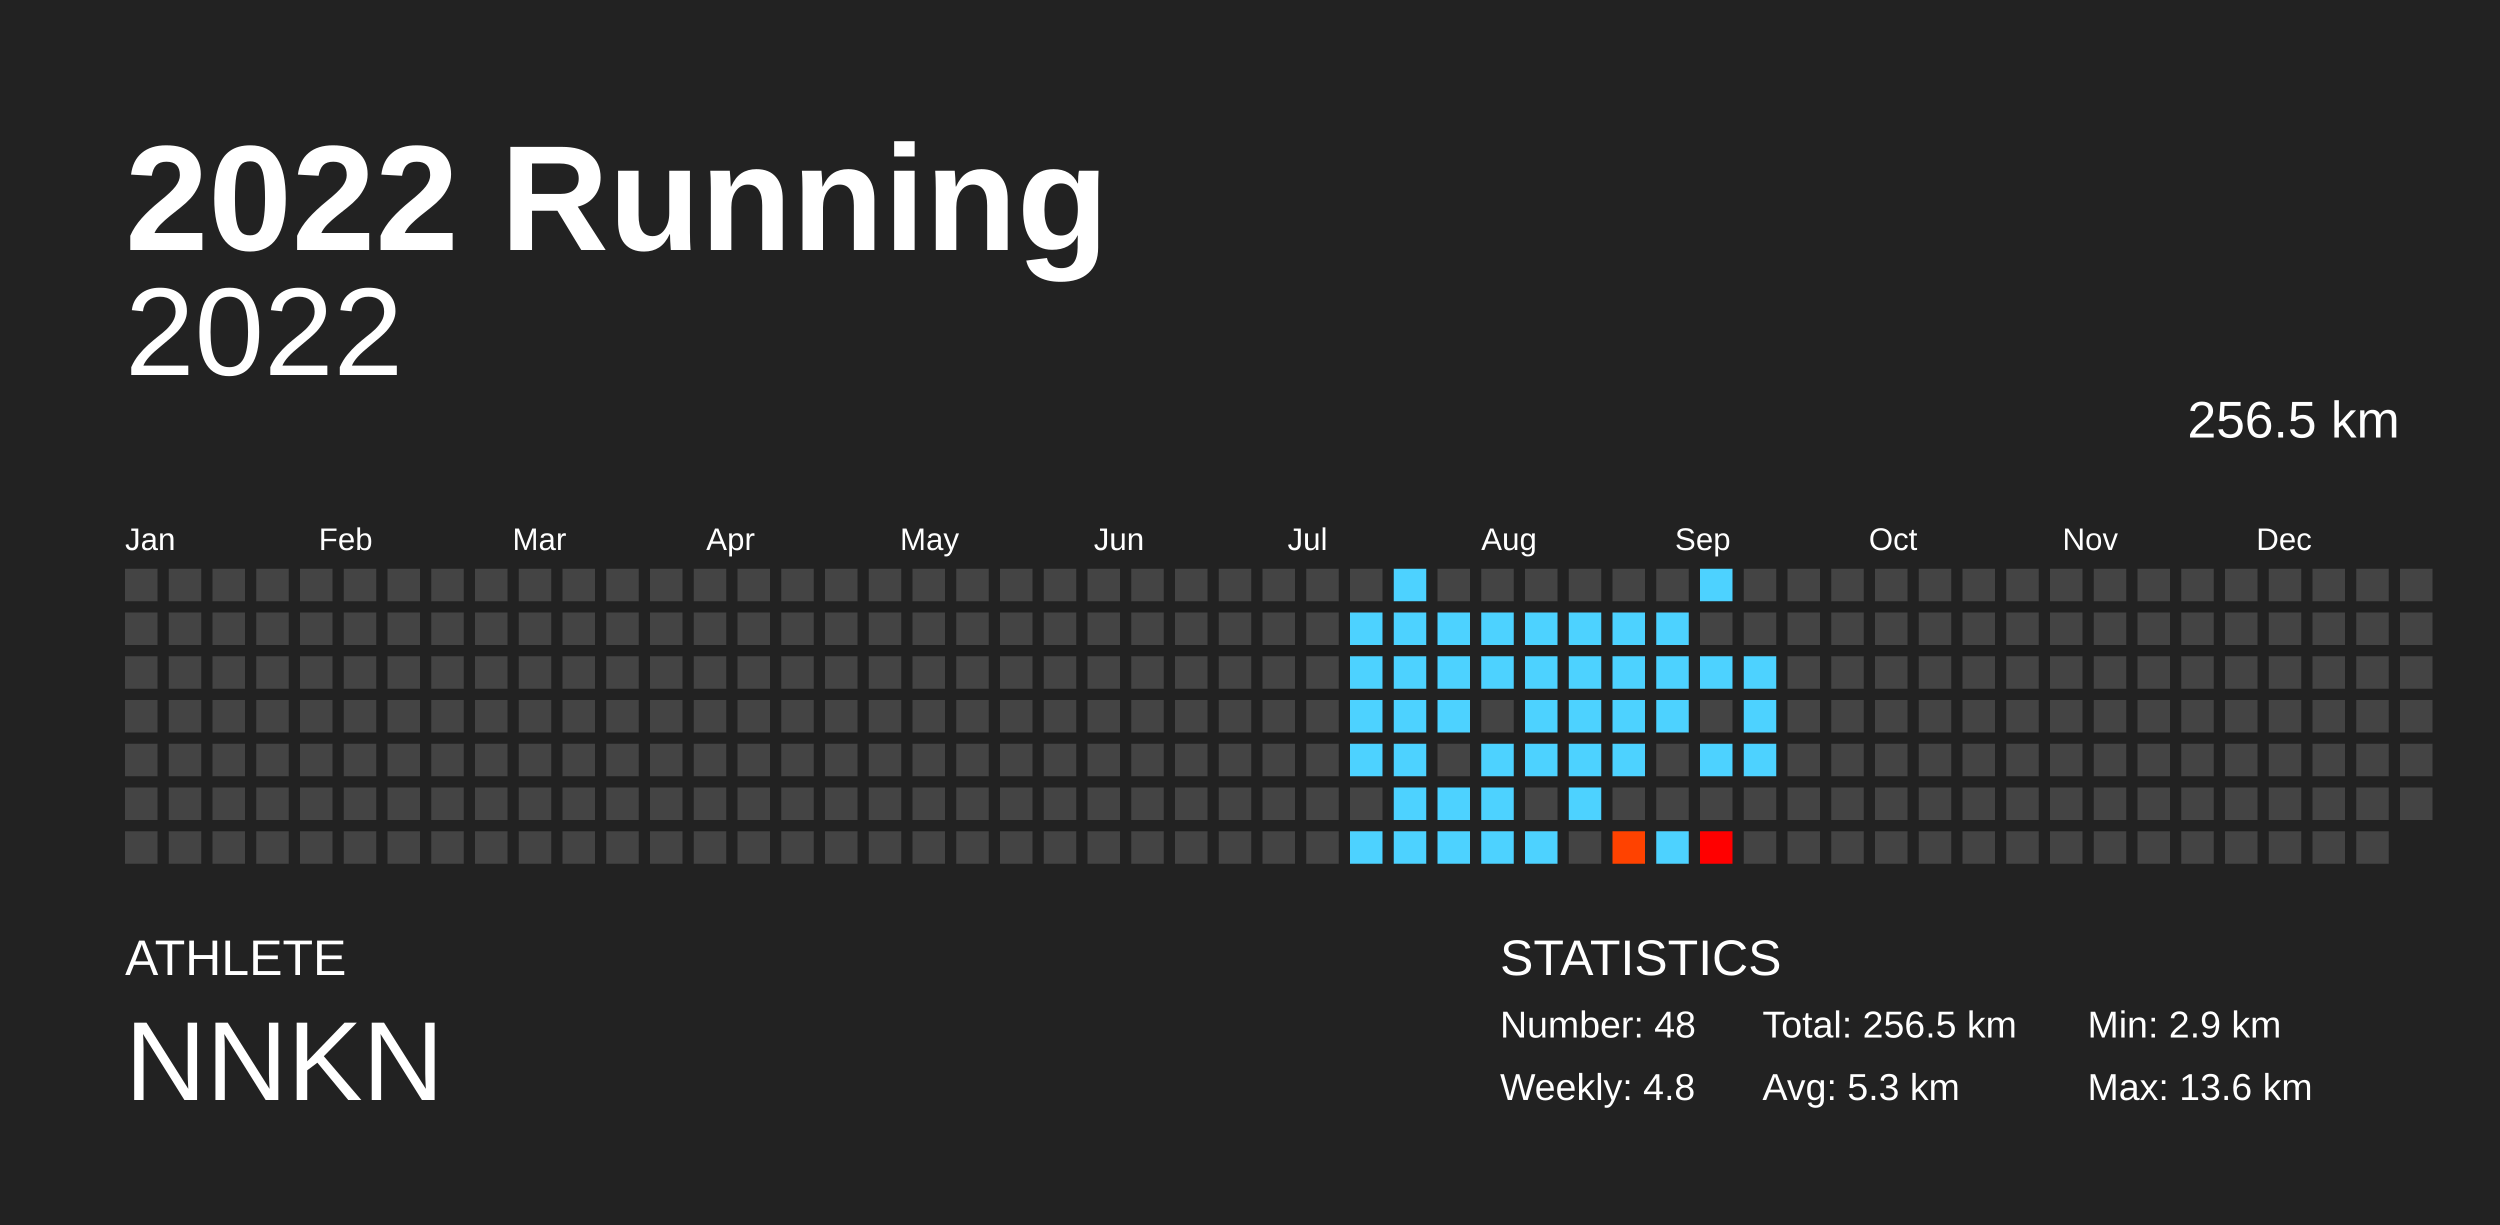
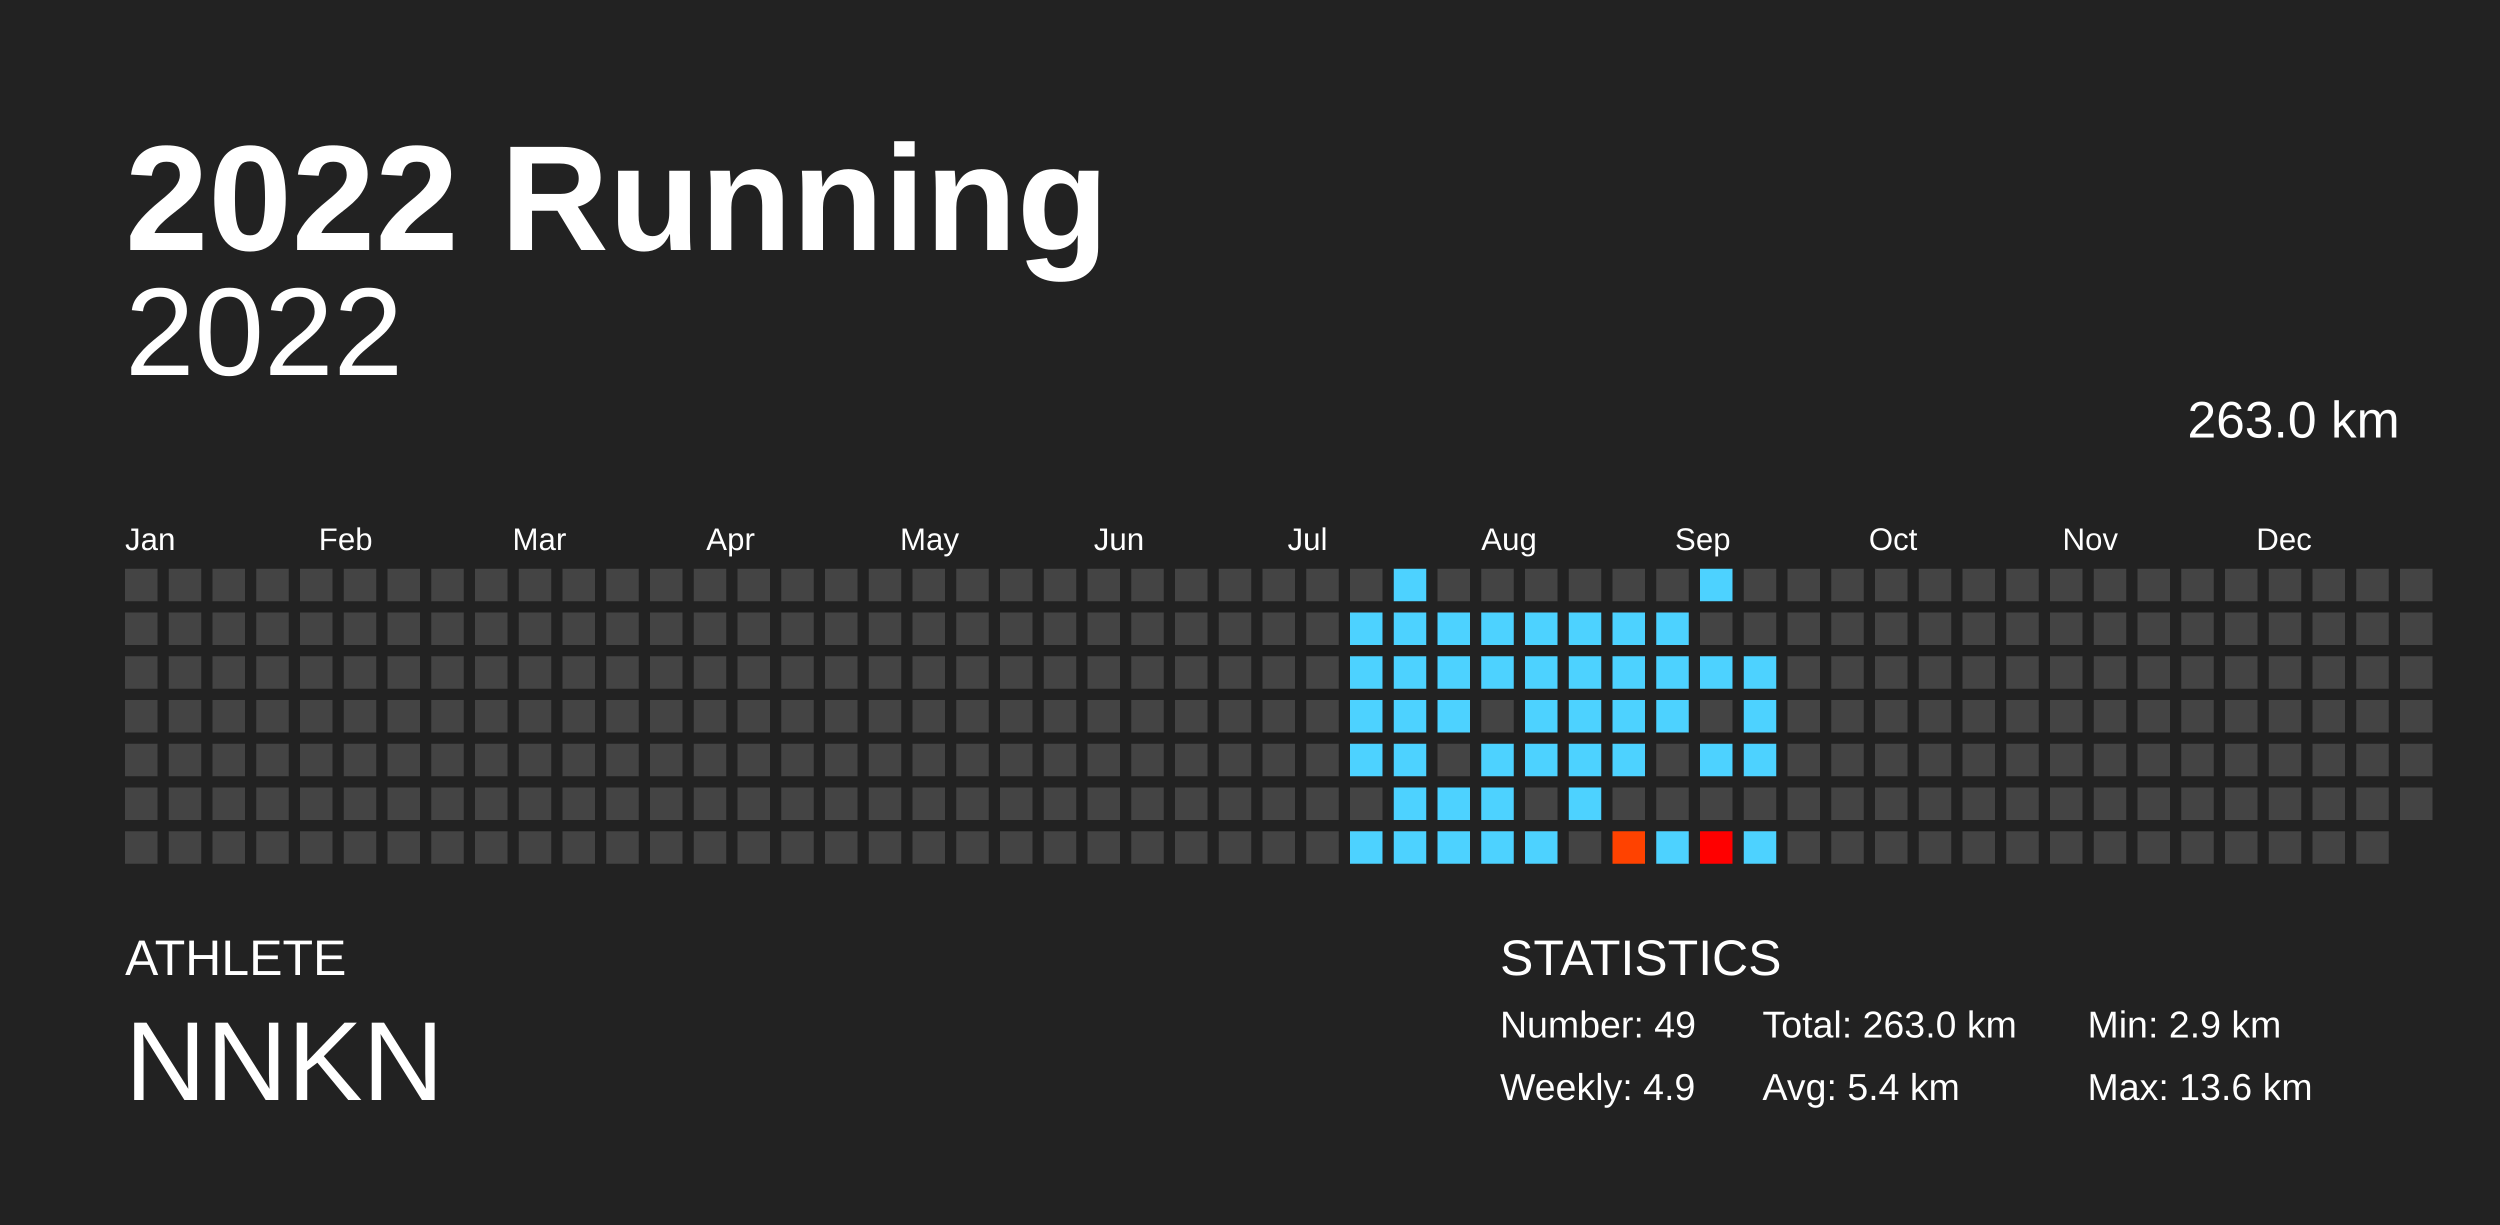
<svg xmlns="http://www.w3.org/2000/svg" baseProfile="full" height="98mm" version="1.1" viewBox="0,0,200,98" width="200mm">
  <defs />
  <rect fill="#222222" height="98" width="200" x="0" y="0" />
  <text fill="#FFFFFF" style="font-size:12px; font-family:Arial; font-weight:bold;" x="10" y="20">2022 Running</text>
  <text fill="#FFFFFF" style="font-size:4px; font-family:Arial" x="10" y="78">ATHLETE</text>
  <text fill="#FFFFFF" style="font-size:9px; font-family:Arial" x="10" y="88">NNKN</text>
  <text fill="#FFFFFF" style="font-size:4px; font-family:Arial" x="120" y="78">STATISTICS</text>
-   <text fill="#FFFFFF" style="font-size:3px; font-family:Arial" x="120" y="83">Number: 48</text>
-   <text fill="#FFFFFF" style="font-size:3px; font-family:Arial" x="120" y="88">Weekly: 4.8</text>
-   <text fill="#FFFFFF" style="font-size:3px; font-family:Arial" x="141" y="83">Total: 256.5 km</text>
-   <text fill="#FFFFFF" style="font-size:3px; font-family:Arial" x="141" y="88">Avg: 5.3 km</text>
+   <text fill="#FFFFFF" style="font-size:3px; font-family:Arial" x="120" y="83">Number: 49</text>
+   <text fill="#FFFFFF" style="font-size:3px; font-family:Arial" x="120" y="88">Weekly: 4.9</text>
+   <text fill="#FFFFFF" style="font-size:3px; font-family:Arial" x="141" y="83">Total: 263.0 km</text>
+   <text fill="#FFFFFF" style="font-size:3px; font-family:Arial" x="141" y="88">Avg: 5.4 km</text>
  <text fill="#FFFFFF" style="font-size:3px; font-family:Arial" x="167" y="83">Min: 2.9 km</text>
  <text fill="#FFFFFF" style="font-size:3px; font-family:Arial" x="167" y="88">Max: 13.6 km</text>
  <text alignment-baseline="hanging" fill="#FFFFFF" style="font-size:10.0px; font-family:Arial;" x="10" y="30">2022</text>
-   <text alignment-baseline="hanging" fill="#FFFFFF" style="font-size:4.125px; font-family:Arial;" x="175" y="35">256.5 km</text>
+   <text alignment-baseline="hanging" fill="#FFFFFF" style="font-size:4.125px; font-family:Arial;" x="175" y="35">263.0 km</text>
  <text fill="#FFFFFF" style="font-size:2.5px; font-family:Arial" x="10.0" y="44">Jan</text>
  <text fill="#FFFFFF" style="font-size:2.5px; font-family:Arial" x="25.5" y="44">Feb</text>
  <text fill="#FFFFFF" style="font-size:2.5px; font-family:Arial" x="41.0" y="44">Mar</text>
  <text fill="#FFFFFF" style="font-size:2.5px; font-family:Arial" x="56.5" y="44">Apr</text>
  <text fill="#FFFFFF" style="font-size:2.5px; font-family:Arial" x="72.0" y="44">May</text>
  <text fill="#FFFFFF" style="font-size:2.5px; font-family:Arial" x="87.5" y="44">Jun</text>
  <text fill="#FFFFFF" style="font-size:2.5px; font-family:Arial" x="103.0" y="44">Jul</text>
  <text fill="#FFFFFF" style="font-size:2.5px; font-family:Arial" x="118.5" y="44">Aug</text>
  <text fill="#FFFFFF" style="font-size:2.5px; font-family:Arial" x="134.0" y="44">Sep</text>
  <text fill="#FFFFFF" style="font-size:2.5px; font-family:Arial" x="149.5" y="44">Oct</text>
  <text fill="#FFFFFF" style="font-size:2.5px; font-family:Arial" x="165.0" y="44">Nov</text>
  <text fill="#FFFFFF" style="font-size:2.5px; font-family:Arial" x="180.5" y="44">Dec</text>
  <rect fill="#444444" height="2.6" width="2.6" x="10.0" y="45.5" />
  <rect fill="#444444" height="2.6" width="2.6" x="10.0" y="49.0" />
  <rect fill="#444444" height="2.6" width="2.6" x="10.0" y="52.5" />
  <rect fill="#444444" height="2.6" width="2.6" x="10.0" y="56.0" />
  <rect fill="#444444" height="2.6" width="2.6" x="10.0" y="59.5" />
  <rect fill="#444444" height="2.6" width="2.6" x="10.0" y="63.0" />
  <rect fill="#444444" height="2.6" width="2.6" x="10.0" y="66.5" />
  <rect fill="#444444" height="2.6" width="2.6" x="13.5" y="45.5" />
  <rect fill="#444444" height="2.6" width="2.6" x="13.5" y="49.0" />
  <rect fill="#444444" height="2.6" width="2.6" x="13.5" y="52.5" />
  <rect fill="#444444" height="2.6" width="2.6" x="13.5" y="56.0" />
  <rect fill="#444444" height="2.6" width="2.6" x="13.5" y="59.5" />
  <rect fill="#444444" height="2.6" width="2.6" x="13.5" y="63.0" />
  <rect fill="#444444" height="2.6" width="2.6" x="13.5" y="66.5" />
  <rect fill="#444444" height="2.6" width="2.6" x="17.0" y="45.5" />
  <rect fill="#444444" height="2.6" width="2.6" x="17.0" y="49.0" />
  <rect fill="#444444" height="2.6" width="2.6" x="17.0" y="52.5" />
  <rect fill="#444444" height="2.6" width="2.6" x="17.0" y="56.0" />
  <rect fill="#444444" height="2.6" width="2.6" x="17.0" y="59.5" />
  <rect fill="#444444" height="2.6" width="2.6" x="17.0" y="63.0" />
  <rect fill="#444444" height="2.6" width="2.6" x="17.0" y="66.5" />
  <rect fill="#444444" height="2.6" width="2.6" x="20.5" y="45.5" />
  <rect fill="#444444" height="2.6" width="2.6" x="20.5" y="49.0" />
  <rect fill="#444444" height="2.6" width="2.6" x="20.5" y="52.5" />
  <rect fill="#444444" height="2.6" width="2.6" x="20.5" y="56.0" />
  <rect fill="#444444" height="2.6" width="2.6" x="20.5" y="59.5" />
  <rect fill="#444444" height="2.6" width="2.6" x="20.5" y="63.0" />
  <rect fill="#444444" height="2.6" width="2.6" x="20.5" y="66.5" />
  <rect fill="#444444" height="2.6" width="2.6" x="24.0" y="45.5" />
  <rect fill="#444444" height="2.6" width="2.6" x="24.0" y="49.0" />
  <rect fill="#444444" height="2.6" width="2.6" x="24.0" y="52.5" />
  <rect fill="#444444" height="2.6" width="2.6" x="24.0" y="56.0" />
  <rect fill="#444444" height="2.6" width="2.6" x="24.0" y="59.5" />
  <rect fill="#444444" height="2.6" width="2.6" x="24.0" y="63.0" />
  <rect fill="#444444" height="2.6" width="2.6" x="24.0" y="66.5" />
  <rect fill="#444444" height="2.6" width="2.6" x="27.5" y="45.5" />
  <rect fill="#444444" height="2.6" width="2.6" x="27.5" y="49.0" />
  <rect fill="#444444" height="2.6" width="2.6" x="27.5" y="52.5" />
  <rect fill="#444444" height="2.6" width="2.6" x="27.5" y="56.0" />
  <rect fill="#444444" height="2.6" width="2.6" x="27.5" y="59.5" />
  <rect fill="#444444" height="2.6" width="2.6" x="27.5" y="63.0" />
  <rect fill="#444444" height="2.6" width="2.6" x="27.5" y="66.5" />
  <rect fill="#444444" height="2.6" width="2.6" x="31.0" y="45.5" />
  <rect fill="#444444" height="2.6" width="2.6" x="31.0" y="49.0" />
  <rect fill="#444444" height="2.6" width="2.6" x="31.0" y="52.5" />
  <rect fill="#444444" height="2.6" width="2.6" x="31.0" y="56.0" />
  <rect fill="#444444" height="2.6" width="2.6" x="31.0" y="59.5" />
  <rect fill="#444444" height="2.6" width="2.6" x="31.0" y="63.0" />
  <rect fill="#444444" height="2.6" width="2.6" x="31.0" y="66.5" />
  <rect fill="#444444" height="2.6" width="2.6" x="34.5" y="45.5" />
  <rect fill="#444444" height="2.6" width="2.6" x="34.5" y="49.0" />
  <rect fill="#444444" height="2.6" width="2.6" x="34.5" y="52.5" />
  <rect fill="#444444" height="2.6" width="2.6" x="34.5" y="56.0" />
  <rect fill="#444444" height="2.6" width="2.6" x="34.5" y="59.5" />
  <rect fill="#444444" height="2.6" width="2.6" x="34.5" y="63.0" />
  <rect fill="#444444" height="2.6" width="2.6" x="34.5" y="66.5" />
  <rect fill="#444444" height="2.6" width="2.6" x="38.0" y="45.5" />
  <rect fill="#444444" height="2.6" width="2.6" x="38.0" y="49.0" />
  <rect fill="#444444" height="2.6" width="2.6" x="38.0" y="52.5" />
  <rect fill="#444444" height="2.6" width="2.6" x="38.0" y="56.0" />
  <rect fill="#444444" height="2.6" width="2.6" x="38.0" y="59.5" />
  <rect fill="#444444" height="2.6" width="2.6" x="38.0" y="63.0" />
  <rect fill="#444444" height="2.6" width="2.6" x="38.0" y="66.5" />
  <rect fill="#444444" height="2.6" width="2.6" x="41.5" y="45.5" />
  <rect fill="#444444" height="2.6" width="2.6" x="41.5" y="49.0" />
  <rect fill="#444444" height="2.6" width="2.6" x="41.5" y="52.5" />
  <rect fill="#444444" height="2.6" width="2.6" x="41.5" y="56.0" />
  <rect fill="#444444" height="2.6" width="2.6" x="41.5" y="59.5" />
  <rect fill="#444444" height="2.6" width="2.6" x="41.5" y="63.0" />
  <rect fill="#444444" height="2.6" width="2.6" x="41.5" y="66.5" />
  <rect fill="#444444" height="2.6" width="2.6" x="45.0" y="45.5" />
  <rect fill="#444444" height="2.6" width="2.6" x="45.0" y="49.0" />
  <rect fill="#444444" height="2.6" width="2.6" x="45.0" y="52.5" />
  <rect fill="#444444" height="2.6" width="2.6" x="45.0" y="56.0" />
  <rect fill="#444444" height="2.6" width="2.6" x="45.0" y="59.5" />
  <rect fill="#444444" height="2.6" width="2.6" x="45.0" y="63.0" />
  <rect fill="#444444" height="2.6" width="2.6" x="45.0" y="66.5" />
  <rect fill="#444444" height="2.6" width="2.6" x="48.5" y="45.5" />
  <rect fill="#444444" height="2.6" width="2.6" x="48.5" y="49.0" />
  <rect fill="#444444" height="2.6" width="2.6" x="48.5" y="52.5" />
  <rect fill="#444444" height="2.6" width="2.6" x="48.5" y="56.0" />
  <rect fill="#444444" height="2.6" width="2.6" x="48.5" y="59.5" />
  <rect fill="#444444" height="2.6" width="2.6" x="48.5" y="63.0" />
  <rect fill="#444444" height="2.6" width="2.6" x="48.5" y="66.5" />
  <rect fill="#444444" height="2.6" width="2.6" x="52.0" y="45.5" />
  <rect fill="#444444" height="2.6" width="2.6" x="52.0" y="49.0" />
  <rect fill="#444444" height="2.6" width="2.6" x="52.0" y="52.5" />
  <rect fill="#444444" height="2.6" width="2.6" x="52.0" y="56.0" />
  <rect fill="#444444" height="2.6" width="2.6" x="52.0" y="59.5" />
  <rect fill="#444444" height="2.6" width="2.6" x="52.0" y="63.0" />
  <rect fill="#444444" height="2.6" width="2.6" x="52.0" y="66.5" />
  <rect fill="#444444" height="2.6" width="2.6" x="55.5" y="45.5" />
  <rect fill="#444444" height="2.6" width="2.6" x="55.5" y="49.0" />
  <rect fill="#444444" height="2.6" width="2.6" x="55.5" y="52.5" />
  <rect fill="#444444" height="2.6" width="2.6" x="55.5" y="56.0" />
  <rect fill="#444444" height="2.6" width="2.6" x="55.5" y="59.5" />
  <rect fill="#444444" height="2.6" width="2.6" x="55.5" y="63.0" />
  <rect fill="#444444" height="2.6" width="2.6" x="55.5" y="66.5" />
  <rect fill="#444444" height="2.6" width="2.6" x="59.0" y="45.5" />
  <rect fill="#444444" height="2.6" width="2.6" x="59.0" y="49.0" />
  <rect fill="#444444" height="2.6" width="2.6" x="59.0" y="52.5" />
  <rect fill="#444444" height="2.6" width="2.6" x="59.0" y="56.0" />
  <rect fill="#444444" height="2.6" width="2.6" x="59.0" y="59.5" />
  <rect fill="#444444" height="2.6" width="2.6" x="59.0" y="63.0" />
  <rect fill="#444444" height="2.6" width="2.6" x="59.0" y="66.5" />
  <rect fill="#444444" height="2.6" width="2.6" x="62.5" y="45.5" />
  <rect fill="#444444" height="2.6" width="2.6" x="62.5" y="49.0" />
  <rect fill="#444444" height="2.6" width="2.6" x="62.5" y="52.5" />
  <rect fill="#444444" height="2.6" width="2.6" x="62.5" y="56.0" />
  <rect fill="#444444" height="2.6" width="2.6" x="62.5" y="59.5" />
  <rect fill="#444444" height="2.6" width="2.6" x="62.5" y="63.0" />
  <rect fill="#444444" height="2.6" width="2.6" x="62.5" y="66.5" />
  <rect fill="#444444" height="2.6" width="2.6" x="66.0" y="45.5" />
  <rect fill="#444444" height="2.6" width="2.6" x="66.0" y="49.0" />
  <rect fill="#444444" height="2.6" width="2.6" x="66.0" y="52.5" />
  <rect fill="#444444" height="2.6" width="2.6" x="66.0" y="56.0" />
  <rect fill="#444444" height="2.6" width="2.6" x="66.0" y="59.5" />
  <rect fill="#444444" height="2.6" width="2.6" x="66.0" y="63.0" />
  <rect fill="#444444" height="2.6" width="2.6" x="66.0" y="66.5" />
  <rect fill="#444444" height="2.6" width="2.6" x="69.5" y="45.5" />
  <rect fill="#444444" height="2.6" width="2.6" x="69.5" y="49.0" />
  <rect fill="#444444" height="2.6" width="2.6" x="69.5" y="52.5" />
  <rect fill="#444444" height="2.6" width="2.6" x="69.5" y="56.0" />
  <rect fill="#444444" height="2.6" width="2.6" x="69.5" y="59.5" />
  <rect fill="#444444" height="2.6" width="2.6" x="69.5" y="63.0" />
  <rect fill="#444444" height="2.6" width="2.6" x="69.5" y="66.5" />
  <rect fill="#444444" height="2.6" width="2.6" x="73.0" y="45.5" />
  <rect fill="#444444" height="2.6" width="2.6" x="73.0" y="49.0" />
  <rect fill="#444444" height="2.6" width="2.6" x="73.0" y="52.5" />
  <rect fill="#444444" height="2.6" width="2.6" x="73.0" y="56.0" />
  <rect fill="#444444" height="2.6" width="2.6" x="73.0" y="59.5" />
  <rect fill="#444444" height="2.6" width="2.6" x="73.0" y="63.0" />
  <rect fill="#444444" height="2.6" width="2.6" x="73.0" y="66.5" />
  <rect fill="#444444" height="2.6" width="2.6" x="76.5" y="45.5" />
  <rect fill="#444444" height="2.6" width="2.6" x="76.5" y="49.0" />
  <rect fill="#444444" height="2.6" width="2.6" x="76.5" y="52.5" />
  <rect fill="#444444" height="2.6" width="2.6" x="76.5" y="56.0" />
  <rect fill="#444444" height="2.6" width="2.6" x="76.5" y="59.5" />
  <rect fill="#444444" height="2.6" width="2.6" x="76.5" y="63.0" />
  <rect fill="#444444" height="2.6" width="2.6" x="76.5" y="66.5" />
  <rect fill="#444444" height="2.6" width="2.6" x="80.0" y="45.5" />
  <rect fill="#444444" height="2.6" width="2.6" x="80.0" y="49.0" />
  <rect fill="#444444" height="2.6" width="2.6" x="80.0" y="52.5" />
  <rect fill="#444444" height="2.6" width="2.6" x="80.0" y="56.0" />
  <rect fill="#444444" height="2.6" width="2.6" x="80.0" y="59.5" />
  <rect fill="#444444" height="2.6" width="2.6" x="80.0" y="63.0" />
  <rect fill="#444444" height="2.6" width="2.6" x="80.0" y="66.5" />
  <rect fill="#444444" height="2.6" width="2.6" x="83.5" y="45.5" />
  <rect fill="#444444" height="2.6" width="2.6" x="83.5" y="49.0" />
  <rect fill="#444444" height="2.6" width="2.6" x="83.5" y="52.5" />
  <rect fill="#444444" height="2.6" width="2.6" x="83.5" y="56.0" />
  <rect fill="#444444" height="2.6" width="2.6" x="83.5" y="59.5" />
  <rect fill="#444444" height="2.6" width="2.6" x="83.5" y="63.0" />
  <rect fill="#444444" height="2.6" width="2.6" x="83.5" y="66.5" />
  <rect fill="#444444" height="2.6" width="2.6" x="87.0" y="45.5" />
  <rect fill="#444444" height="2.6" width="2.6" x="87.0" y="49.0" />
  <rect fill="#444444" height="2.6" width="2.6" x="87.0" y="52.5" />
  <rect fill="#444444" height="2.6" width="2.6" x="87.0" y="56.0" />
  <rect fill="#444444" height="2.6" width="2.6" x="87.0" y="59.5" />
  <rect fill="#444444" height="2.6" width="2.6" x="87.0" y="63.0" />
  <rect fill="#444444" height="2.6" width="2.6" x="87.0" y="66.5" />
  <rect fill="#444444" height="2.6" width="2.6" x="90.5" y="45.5" />
  <rect fill="#444444" height="2.6" width="2.6" x="90.5" y="49.0" />
  <rect fill="#444444" height="2.6" width="2.6" x="90.5" y="52.5" />
  <rect fill="#444444" height="2.6" width="2.6" x="90.5" y="56.0" />
  <rect fill="#444444" height="2.6" width="2.6" x="90.5" y="59.5" />
  <rect fill="#444444" height="2.6" width="2.6" x="90.5" y="63.0" />
  <rect fill="#444444" height="2.6" width="2.6" x="90.5" y="66.5" />
  <rect fill="#444444" height="2.6" width="2.6" x="94.0" y="45.5" />
  <rect fill="#444444" height="2.6" width="2.6" x="94.0" y="49.0" />
  <rect fill="#444444" height="2.6" width="2.6" x="94.0" y="52.5" />
  <rect fill="#444444" height="2.6" width="2.6" x="94.0" y="56.0" />
  <rect fill="#444444" height="2.6" width="2.6" x="94.0" y="59.5" />
  <rect fill="#444444" height="2.6" width="2.6" x="94.0" y="63.0" />
  <rect fill="#444444" height="2.6" width="2.6" x="94.0" y="66.5" />
  <rect fill="#444444" height="2.6" width="2.6" x="97.5" y="45.5" />
  <rect fill="#444444" height="2.6" width="2.6" x="97.5" y="49.0" />
  <rect fill="#444444" height="2.6" width="2.6" x="97.5" y="52.5" />
  <rect fill="#444444" height="2.6" width="2.6" x="97.5" y="56.0" />
  <rect fill="#444444" height="2.6" width="2.6" x="97.5" y="59.5" />
  <rect fill="#444444" height="2.6" width="2.6" x="97.5" y="63.0" />
  <rect fill="#444444" height="2.6" width="2.6" x="97.5" y="66.5" />
  <rect fill="#444444" height="2.6" width="2.6" x="101.0" y="45.5" />
  <rect fill="#444444" height="2.6" width="2.6" x="101.0" y="49.0" />
  <rect fill="#444444" height="2.6" width="2.6" x="101.0" y="52.5" />
  <rect fill="#444444" height="2.6" width="2.6" x="101.0" y="56.0" />
  <rect fill="#444444" height="2.6" width="2.6" x="101.0" y="59.5" />
  <rect fill="#444444" height="2.6" width="2.6" x="101.0" y="63.0" />
  <rect fill="#444444" height="2.6" width="2.6" x="101.0" y="66.5" />
  <rect fill="#444444" height="2.6" width="2.6" x="104.5" y="45.5" />
  <rect fill="#444444" height="2.6" width="2.6" x="104.5" y="49.0" />
  <rect fill="#444444" height="2.6" width="2.6" x="104.5" y="52.5" />
  <rect fill="#444444" height="2.6" width="2.6" x="104.5" y="56.0" />
  <rect fill="#444444" height="2.6" width="2.6" x="104.5" y="59.5" />
  <rect fill="#444444" height="2.6" width="2.6" x="104.5" y="63.0" />
  <rect fill="#444444" height="2.6" width="2.6" x="104.5" y="66.5" />
  <rect fill="#444444" height="2.6" width="2.6" x="108.0" y="45.5" />
  <rect fill="#4dd2ff" height="2.6" width="2.6" x="108.0" y="49.0" />
  <rect fill="#4dd2ff" height="2.6" width="2.6" x="108.0" y="52.5" />
  <rect fill="#4dd2ff" height="2.6" width="2.6" x="108.0" y="56.0" />
  <rect fill="#4dd2ff" height="2.6" width="2.6" x="108.0" y="59.5" />
  <rect fill="#444444" height="2.6" width="2.6" x="108.0" y="63.0" />
  <rect fill="#4dd2ff" height="2.6" width="2.6" x="108.0" y="66.5" />
  <rect fill="#4dd2ff" height="2.6" width="2.6" x="111.5" y="45.5" />
  <rect fill="#4dd2ff" height="2.6" width="2.6" x="111.5" y="49.0" />
  <rect fill="#4dd2ff" height="2.6" width="2.6" x="111.5" y="52.5" />
  <rect fill="#4dd2ff" height="2.6" width="2.6" x="111.5" y="56.0" />
  <rect fill="#4dd2ff" height="2.6" width="2.6" x="111.5" y="59.5" />
  <rect fill="#4dd2ff" height="2.6" width="2.6" x="111.5" y="63.0" />
  <rect fill="#4dd2ff" height="2.6" width="2.6" x="111.5" y="66.5" />
  <rect fill="#444444" height="2.6" width="2.6" x="115.0" y="45.5" />
  <rect fill="#4dd2ff" height="2.6" width="2.6" x="115.0" y="49.0" />
  <rect fill="#4dd2ff" height="2.6" width="2.6" x="115.0" y="52.5" />
  <rect fill="#4dd2ff" height="2.6" width="2.6" x="115.0" y="56.0" />
  <rect fill="#444444" height="2.6" width="2.6" x="115.0" y="59.5" />
  <rect fill="#4dd2ff" height="2.6" width="2.6" x="115.0" y="63.0" />
  <rect fill="#4dd2ff" height="2.6" width="2.6" x="115.0" y="66.5" />
  <rect fill="#444444" height="2.6" width="2.6" x="118.5" y="45.5" />
  <rect fill="#4dd2ff" height="2.6" width="2.6" x="118.5" y="49.0" />
  <rect fill="#4dd2ff" height="2.6" width="2.6" x="118.5" y="52.5" />
  <rect fill="#444444" height="2.6" width="2.6" x="118.5" y="56.0" />
  <rect fill="#4dd2ff" height="2.6" width="2.6" x="118.5" y="59.5" />
  <rect fill="#4dd2ff" height="2.6" width="2.6" x="118.5" y="63.0" />
  <rect fill="#4dd2ff" height="2.6" width="2.6" x="118.5" y="66.5" />
  <rect fill="#444444" height="2.6" width="2.6" x="122.0" y="45.5" />
  <rect fill="#4dd2ff" height="2.6" width="2.6" x="122.0" y="49.0" />
  <rect fill="#4dd2ff" height="2.6" width="2.6" x="122.0" y="52.5" />
  <rect fill="#4dd2ff" height="2.6" width="2.6" x="122.0" y="56.0" />
  <rect fill="#4dd2ff" height="2.6" width="2.6" x="122.0" y="59.5" />
  <rect fill="#444444" height="2.6" width="2.6" x="122.0" y="63.0" />
  <rect fill="#4dd2ff" height="2.6" width="2.6" x="122.0" y="66.5" />
  <rect fill="#444444" height="2.6" width="2.6" x="125.5" y="45.5" />
  <rect fill="#4dd2ff" height="2.6" width="2.6" x="125.5" y="49.0" />
  <rect fill="#4dd2ff" height="2.6" width="2.6" x="125.5" y="52.5" />
  <rect fill="#4dd2ff" height="2.6" width="2.6" x="125.5" y="56.0" />
  <rect fill="#4dd2ff" height="2.6" width="2.6" x="125.5" y="59.5" />
  <rect fill="#4dd2ff" height="2.6" width="2.6" x="125.5" y="63.0" />
  <rect fill="#444444" height="2.6" width="2.6" x="125.5" y="66.5" />
  <rect fill="#444444" height="2.6" width="2.6" x="129.0" y="45.5" />
  <rect fill="#4dd2ff" height="2.6" width="2.6" x="129.0" y="49.0" />
  <rect fill="#4dd2ff" height="2.6" width="2.6" x="129.0" y="52.5" />
  <rect fill="#4dd2ff" height="2.6" width="2.6" x="129.0" y="56.0" />
  <rect fill="#4dd2ff" height="2.6" width="2.6" x="129.0" y="59.5" />
  <rect fill="#444444" height="2.6" width="2.6" x="129.0" y="63.0" />
  <rect fill="#ff4200" height="2.6" width="2.6" x="129.0" y="66.5" />
  <rect fill="#444444" height="2.6" width="2.6" x="132.5" y="45.5" />
  <rect fill="#4dd2ff" height="2.6" width="2.6" x="132.5" y="49.0" />
  <rect fill="#4dd2ff" height="2.6" width="2.6" x="132.5" y="52.5" />
  <rect fill="#4dd2ff" height="2.6" width="2.6" x="132.5" y="56.0" />
  <rect fill="#444444" height="2.6" width="2.6" x="132.5" y="59.5" />
  <rect fill="#444444" height="2.6" width="2.6" x="132.5" y="63.0" />
  <rect fill="#4dd2ff" height="2.6" width="2.6" x="132.5" y="66.5" />
  <rect fill="#4dd2ff" height="2.6" width="2.6" x="136.0" y="45.5" />
  <rect fill="#444444" height="2.6" width="2.6" x="136.0" y="49.0" />
  <rect fill="#4dd2ff" height="2.6" width="2.6" x="136.0" y="52.5" />
  <rect fill="#444444" height="2.6" width="2.6" x="136.0" y="56.0" />
  <rect fill="#4dd2ff" height="2.6" width="2.6" x="136.0" y="59.5" />
  <rect fill="#444444" height="2.6" width="2.6" x="136.0" y="63.0" />
  <rect fill="#ff0000" height="2.6" width="2.6" x="136.0" y="66.5" />
  <rect fill="#444444" height="2.6" width="2.6" x="139.5" y="45.5" />
  <rect fill="#444444" height="2.6" width="2.6" x="139.5" y="49.0" />
  <rect fill="#4dd2ff" height="2.6" width="2.6" x="139.5" y="52.5" />
  <rect fill="#4dd2ff" height="2.6" width="2.6" x="139.5" y="56.0" />
  <rect fill="#4dd2ff" height="2.6" width="2.6" x="139.5" y="59.5" />
  <rect fill="#444444" height="2.6" width="2.6" x="139.5" y="63.0" />
-   <rect fill="#444444" height="2.6" width="2.6" x="139.5" y="66.5" />
+   <rect fill="#4dd2ff" height="2.6" width="2.6" x="139.5" y="66.5" />
  <rect fill="#444444" height="2.6" width="2.6" x="143.0" y="45.5" />
  <rect fill="#444444" height="2.6" width="2.6" x="143.0" y="49.0" />
  <rect fill="#444444" height="2.6" width="2.6" x="143.0" y="52.5" />
  <rect fill="#444444" height="2.6" width="2.6" x="143.0" y="56.0" />
  <rect fill="#444444" height="2.6" width="2.6" x="143.0" y="59.5" />
  <rect fill="#444444" height="2.6" width="2.6" x="143.0" y="63.0" />
  <rect fill="#444444" height="2.6" width="2.6" x="143.0" y="66.5" />
  <rect fill="#444444" height="2.6" width="2.6" x="146.5" y="45.5" />
  <rect fill="#444444" height="2.6" width="2.6" x="146.5" y="49.0" />
  <rect fill="#444444" height="2.6" width="2.6" x="146.5" y="52.5" />
  <rect fill="#444444" height="2.6" width="2.6" x="146.5" y="56.0" />
  <rect fill="#444444" height="2.6" width="2.6" x="146.5" y="59.5" />
  <rect fill="#444444" height="2.6" width="2.6" x="146.5" y="63.0" />
  <rect fill="#444444" height="2.6" width="2.6" x="146.5" y="66.5" />
  <rect fill="#444444" height="2.6" width="2.6" x="150.0" y="45.5" />
  <rect fill="#444444" height="2.6" width="2.6" x="150.0" y="49.0" />
  <rect fill="#444444" height="2.6" width="2.6" x="150.0" y="52.5" />
  <rect fill="#444444" height="2.6" width="2.6" x="150.0" y="56.0" />
  <rect fill="#444444" height="2.6" width="2.6" x="150.0" y="59.5" />
  <rect fill="#444444" height="2.6" width="2.6" x="150.0" y="63.0" />
  <rect fill="#444444" height="2.6" width="2.6" x="150.0" y="66.5" />
  <rect fill="#444444" height="2.6" width="2.6" x="153.5" y="45.5" />
  <rect fill="#444444" height="2.6" width="2.6" x="153.5" y="49.0" />
  <rect fill="#444444" height="2.6" width="2.6" x="153.5" y="52.5" />
  <rect fill="#444444" height="2.6" width="2.6" x="153.5" y="56.0" />
  <rect fill="#444444" height="2.6" width="2.6" x="153.5" y="59.5" />
  <rect fill="#444444" height="2.6" width="2.6" x="153.5" y="63.0" />
  <rect fill="#444444" height="2.6" width="2.6" x="153.5" y="66.5" />
  <rect fill="#444444" height="2.6" width="2.6" x="157.0" y="45.5" />
  <rect fill="#444444" height="2.6" width="2.6" x="157.0" y="49.0" />
  <rect fill="#444444" height="2.6" width="2.6" x="157.0" y="52.5" />
  <rect fill="#444444" height="2.6" width="2.6" x="157.0" y="56.0" />
  <rect fill="#444444" height="2.6" width="2.6" x="157.0" y="59.5" />
  <rect fill="#444444" height="2.6" width="2.6" x="157.0" y="63.0" />
  <rect fill="#444444" height="2.6" width="2.6" x="157.0" y="66.5" />
  <rect fill="#444444" height="2.6" width="2.6" x="160.5" y="45.5" />
  <rect fill="#444444" height="2.6" width="2.6" x="160.5" y="49.0" />
  <rect fill="#444444" height="2.6" width="2.6" x="160.5" y="52.5" />
  <rect fill="#444444" height="2.6" width="2.6" x="160.5" y="56.0" />
  <rect fill="#444444" height="2.6" width="2.6" x="160.5" y="59.5" />
  <rect fill="#444444" height="2.6" width="2.6" x="160.5" y="63.0" />
  <rect fill="#444444" height="2.6" width="2.6" x="160.5" y="66.5" />
  <rect fill="#444444" height="2.6" width="2.6" x="164.0" y="45.5" />
  <rect fill="#444444" height="2.6" width="2.6" x="164.0" y="49.0" />
  <rect fill="#444444" height="2.6" width="2.6" x="164.0" y="52.5" />
  <rect fill="#444444" height="2.6" width="2.6" x="164.0" y="56.0" />
  <rect fill="#444444" height="2.6" width="2.6" x="164.0" y="59.5" />
  <rect fill="#444444" height="2.6" width="2.6" x="164.0" y="63.0" />
  <rect fill="#444444" height="2.6" width="2.6" x="164.0" y="66.5" />
  <rect fill="#444444" height="2.6" width="2.6" x="167.5" y="45.5" />
  <rect fill="#444444" height="2.6" width="2.6" x="167.5" y="49.0" />
  <rect fill="#444444" height="2.6" width="2.6" x="167.5" y="52.5" />
  <rect fill="#444444" height="2.6" width="2.6" x="167.5" y="56.0" />
  <rect fill="#444444" height="2.6" width="2.6" x="167.5" y="59.5" />
  <rect fill="#444444" height="2.6" width="2.6" x="167.5" y="63.0" />
  <rect fill="#444444" height="2.6" width="2.6" x="167.5" y="66.5" />
  <rect fill="#444444" height="2.6" width="2.6" x="171.0" y="45.5" />
  <rect fill="#444444" height="2.6" width="2.6" x="171.0" y="49.0" />
  <rect fill="#444444" height="2.6" width="2.6" x="171.0" y="52.5" />
  <rect fill="#444444" height="2.6" width="2.6" x="171.0" y="56.0" />
  <rect fill="#444444" height="2.6" width="2.6" x="171.0" y="59.5" />
  <rect fill="#444444" height="2.6" width="2.6" x="171.0" y="63.0" />
  <rect fill="#444444" height="2.6" width="2.6" x="171.0" y="66.5" />
  <rect fill="#444444" height="2.6" width="2.6" x="174.5" y="45.5" />
  <rect fill="#444444" height="2.6" width="2.6" x="174.5" y="49.0" />
  <rect fill="#444444" height="2.6" width="2.6" x="174.5" y="52.5" />
  <rect fill="#444444" height="2.6" width="2.6" x="174.5" y="56.0" />
  <rect fill="#444444" height="2.6" width="2.6" x="174.5" y="59.5" />
  <rect fill="#444444" height="2.6" width="2.6" x="174.5" y="63.0" />
  <rect fill="#444444" height="2.6" width="2.6" x="174.5" y="66.5" />
  <rect fill="#444444" height="2.6" width="2.6" x="178.0" y="45.5" />
  <rect fill="#444444" height="2.6" width="2.6" x="178.0" y="49.0" />
  <rect fill="#444444" height="2.6" width="2.6" x="178.0" y="52.5" />
  <rect fill="#444444" height="2.6" width="2.6" x="178.0" y="56.0" />
  <rect fill="#444444" height="2.6" width="2.6" x="178.0" y="59.5" />
  <rect fill="#444444" height="2.6" width="2.6" x="178.0" y="63.0" />
  <rect fill="#444444" height="2.6" width="2.6" x="178.0" y="66.5" />
  <rect fill="#444444" height="2.6" width="2.6" x="181.5" y="45.5" />
  <rect fill="#444444" height="2.6" width="2.6" x="181.5" y="49.0" />
  <rect fill="#444444" height="2.6" width="2.6" x="181.5" y="52.5" />
  <rect fill="#444444" height="2.6" width="2.6" x="181.5" y="56.0" />
  <rect fill="#444444" height="2.6" width="2.6" x="181.5" y="59.5" />
  <rect fill="#444444" height="2.6" width="2.6" x="181.5" y="63.0" />
  <rect fill="#444444" height="2.6" width="2.6" x="181.5" y="66.5" />
  <rect fill="#444444" height="2.6" width="2.6" x="185.0" y="45.5" />
  <rect fill="#444444" height="2.6" width="2.6" x="185.0" y="49.0" />
  <rect fill="#444444" height="2.6" width="2.6" x="185.0" y="52.5" />
  <rect fill="#444444" height="2.6" width="2.6" x="185.0" y="56.0" />
  <rect fill="#444444" height="2.6" width="2.6" x="185.0" y="59.5" />
  <rect fill="#444444" height="2.6" width="2.6" x="185.0" y="63.0" />
  <rect fill="#444444" height="2.6" width="2.6" x="185.0" y="66.5" />
  <rect fill="#444444" height="2.6" width="2.6" x="188.5" y="45.5" />
  <rect fill="#444444" height="2.6" width="2.6" x="188.5" y="49.0" />
  <rect fill="#444444" height="2.6" width="2.6" x="188.5" y="52.5" />
  <rect fill="#444444" height="2.6" width="2.6" x="188.5" y="56.0" />
  <rect fill="#444444" height="2.6" width="2.6" x="188.5" y="59.5" />
  <rect fill="#444444" height="2.6" width="2.6" x="188.5" y="63.0" />
  <rect fill="#444444" height="2.6" width="2.6" x="188.5" y="66.5" />
  <rect fill="#444444" height="2.6" width="2.6" x="192.0" y="45.5" />
  <rect fill="#444444" height="2.6" width="2.6" x="192.0" y="49.0" />
  <rect fill="#444444" height="2.6" width="2.6" x="192.0" y="52.5" />
  <rect fill="#444444" height="2.6" width="2.6" x="192.0" y="56.0" />
  <rect fill="#444444" height="2.6" width="2.6" x="192.0" y="59.5" />
  <rect fill="#444444" height="2.6" width="2.6" x="192.0" y="63.0" />
</svg>
